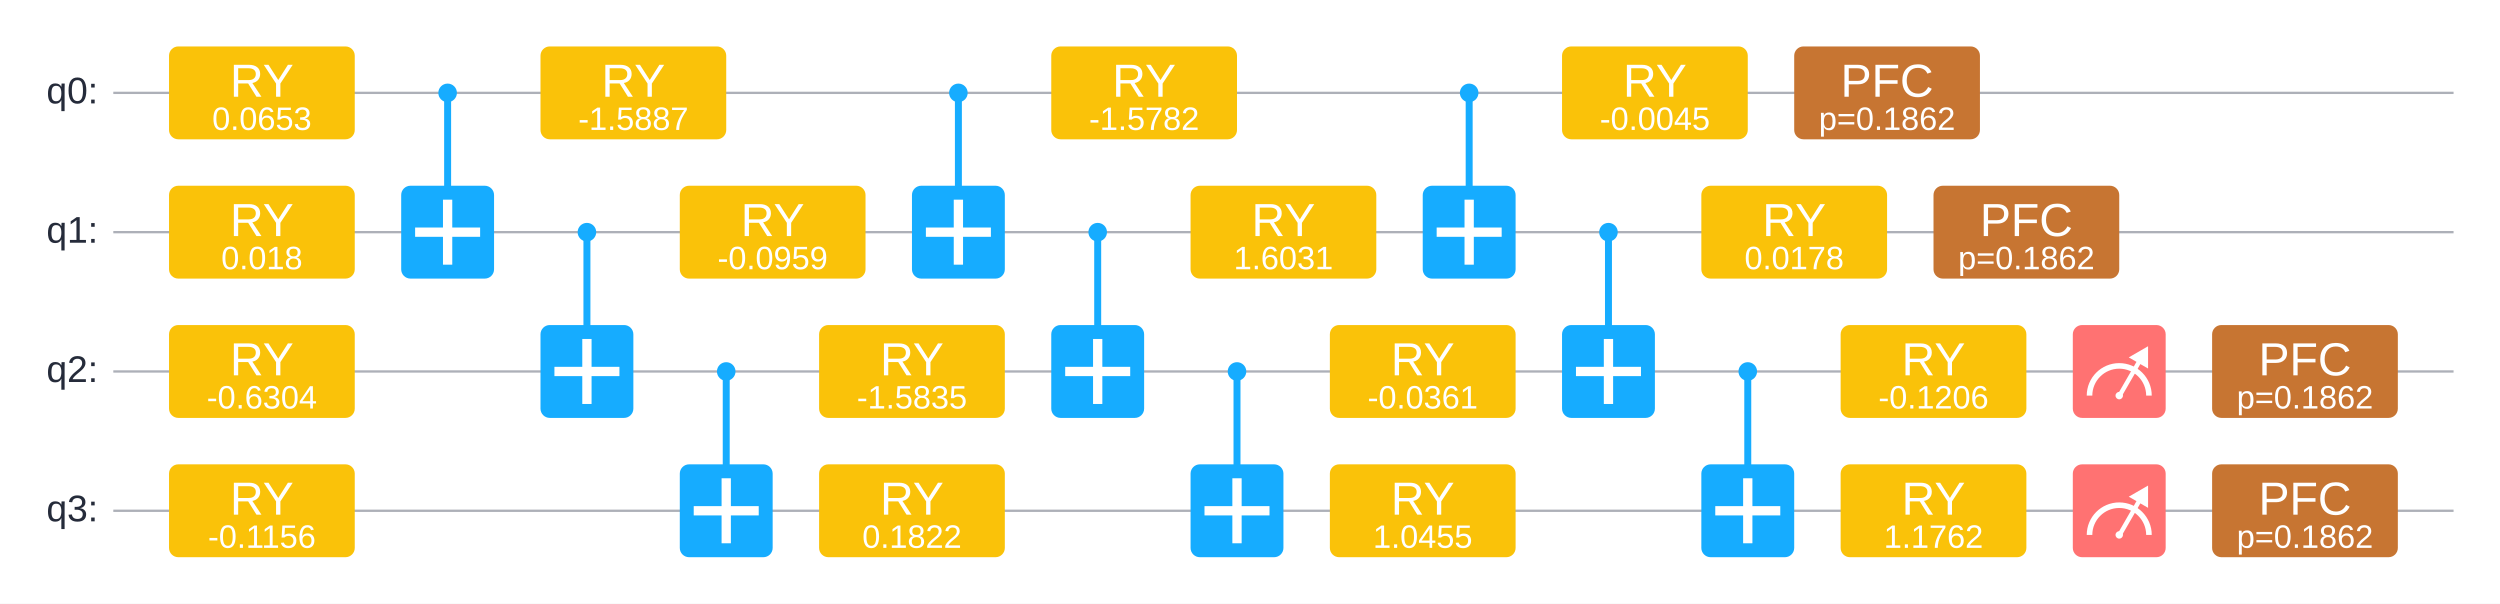
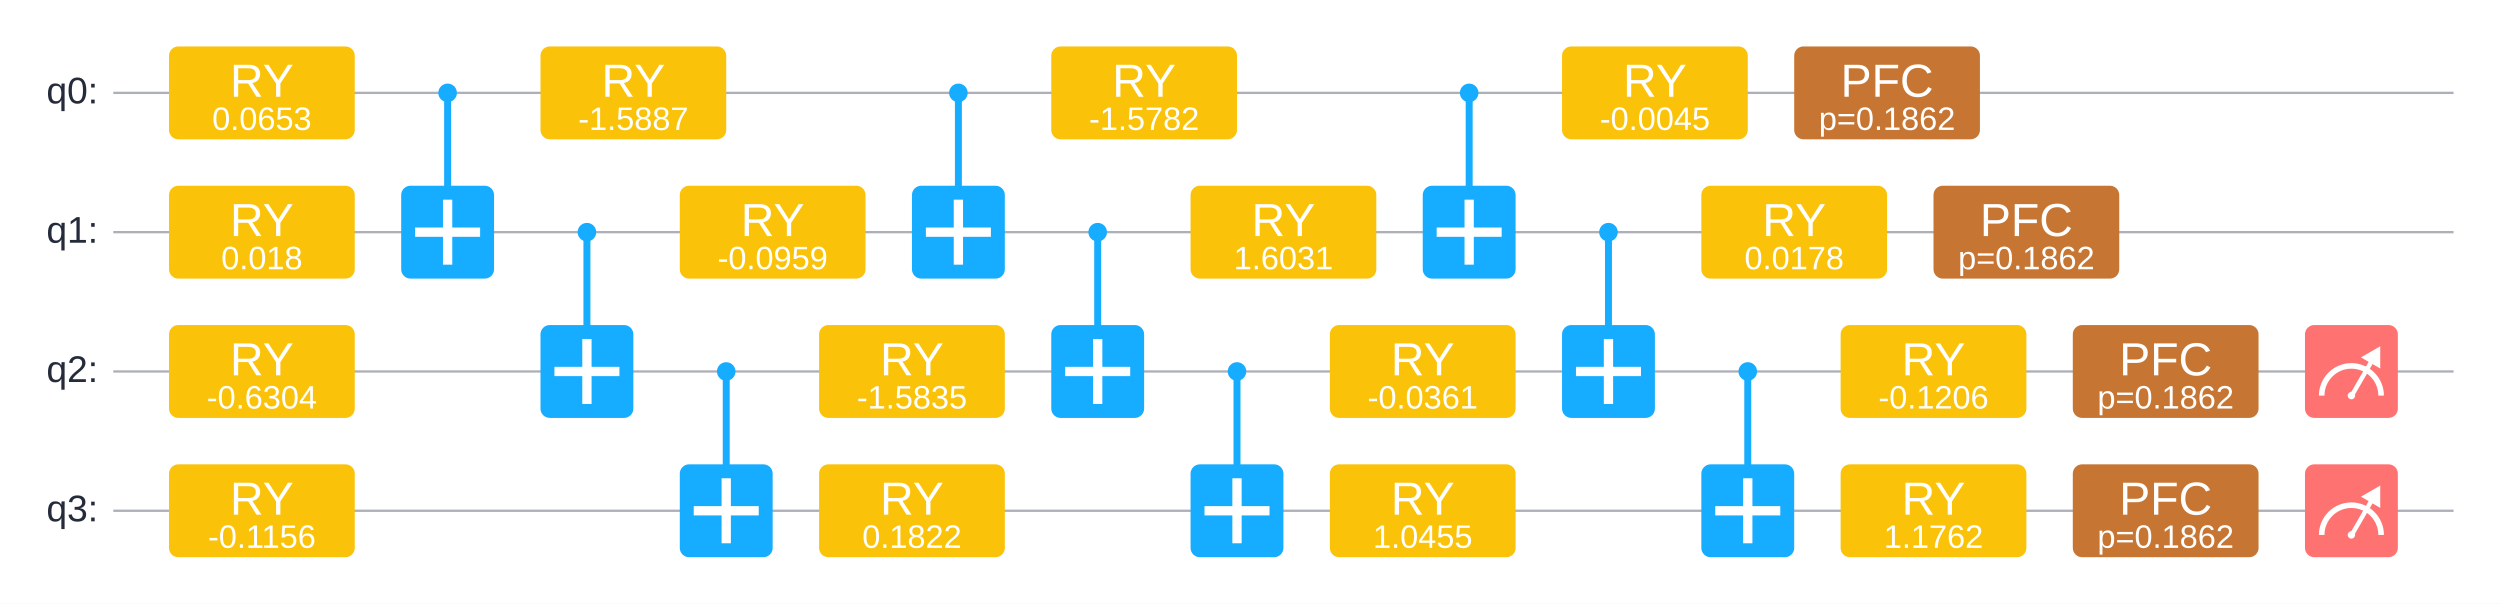
<svg xmlns="http://www.w3.org/2000/svg" width="1076.8" height="260.0">
  <rect x="0" y="0.0" width="1076.8" height="260.0" fill="#ffffff" />
  <text x="20.0" y="40.0" font-size="16px" dominant-baseline="middle" text-anchor="start" font-family="Arial" font-weight="normal" fill="#252b3a">q0: </text>
  <text x="20.0" y="100.0" font-size="16px" dominant-baseline="middle" text-anchor="start" font-family="Arial" font-weight="normal" fill="#252b3a">q1: </text>
  <text x="20.0" y="160.0" font-size="16px" dominant-baseline="middle" text-anchor="start" font-family="Arial" font-weight="normal" fill="#252b3a">q2: </text>
  <text x="20.0" y="220.0" font-size="16px" dominant-baseline="middle" text-anchor="start" font-family="Arial" font-weight="normal" fill="#252b3a">q3: </text>
  <line x1="48.8" x2="1056.8" y1="40.0" y2="40.0" stroke="#adb0b8" stroke-width="1" />
  <line x1="48.8" x2="1056.8" y1="100.0" y2="100.0" stroke="#adb0b8" stroke-width="1" />
  <line x1="48.8" x2="1056.8" y1="160.0" y2="160.0" stroke="#adb0b8" stroke-width="1" />
  <line x1="48.8" x2="1056.8" y1="220.0" y2="220.0" stroke="#adb0b8" stroke-width="1" />
  <rect x="72.8" y="20.0" width="80.0" height="40" rx="4" ry="4" stroke="#ffffff" stroke-width="0" fill="#fac209" fill-opacity="1" />
  <text x="112.8" y="36.0" font-size="20px" dominant-baseline="middle" text-anchor="middle" font-family="Arial" font-weight="normal" fill="#ffffff">RY </text>
  <text x="112.8" y="52.0" font-size="14.0px" dominant-baseline="middle" text-anchor="middle" font-family="Arial" font-weight="normal" fill="#ffffff">0.0653 </text>
  <rect x="72.8" y="80.0" width="80.0" height="40" rx="4" ry="4" stroke="#ffffff" stroke-width="0" fill="#fac209" fill-opacity="1" />
  <text x="112.8" y="96.0" font-size="20px" dominant-baseline="middle" text-anchor="middle" font-family="Arial" font-weight="normal" fill="#ffffff">RY </text>
  <text x="112.8" y="112.0" font-size="14.0px" dominant-baseline="middle" text-anchor="middle" font-family="Arial" font-weight="normal" fill="#ffffff">0.018 </text>
  <rect x="72.8" y="140.0" width="80.0" height="40" rx="4" ry="4" stroke="#ffffff" stroke-width="0" fill="#fac209" fill-opacity="1" />
  <text x="112.8" y="156.0" font-size="20px" dominant-baseline="middle" text-anchor="middle" font-family="Arial" font-weight="normal" fill="#ffffff">RY </text>
  <text x="112.8" y="172.0" font-size="14.0px" dominant-baseline="middle" text-anchor="middle" font-family="Arial" font-weight="normal" fill="#ffffff">-0.6304 </text>
  <rect x="72.8" y="200.0" width="80.0" height="40" rx="4" ry="4" stroke="#ffffff" stroke-width="0" fill="#fac209" fill-opacity="1" />
  <text x="112.8" y="216.0" font-size="20px" dominant-baseline="middle" text-anchor="middle" font-family="Arial" font-weight="normal" fill="#ffffff">RY </text>
  <text x="112.8" y="232.0" font-size="14.0px" dominant-baseline="middle" text-anchor="middle" font-family="Arial" font-weight="normal" fill="#ffffff">-0.1156 </text>
  <circle cx="192.8" cy="40.0" r="4" fill="#16acff" />
  <line x1="192.8" x2="192.8" y1="40.0" y2="100.0" stroke="#16acff" stroke-width="3" />
  <rect x="172.8" y="80.0" width="40" height="40" rx="4" ry="4" stroke="#ffffff" stroke-width="0" fill="#16acff" fill-opacity="1" />
  <line x1="178.8" x2="206.8" y1="100.0" y2="100.0" stroke="#ffffff" stroke-width="4" />
  <line x1="192.8" x2="192.8" y1="86.0" y2="114.0" stroke="#ffffff" stroke-width="4" />
  <circle cx="252.8" cy="100.0" r="4" fill="#16acff" />
  <line x1="252.8" x2="252.8" y1="100.0" y2="160.0" stroke="#16acff" stroke-width="3" />
  <rect x="232.8" y="140.0" width="40" height="40" rx="4" ry="4" stroke="#ffffff" stroke-width="0" fill="#16acff" fill-opacity="1" />
  <line x1="238.8" x2="266.8" y1="160.0" y2="160.0" stroke="#ffffff" stroke-width="4" />
  <line x1="252.8" x2="252.8" y1="146.0" y2="174.0" stroke="#ffffff" stroke-width="4" />
  <circle cx="312.8" cy="160.0" r="4" fill="#16acff" />
  <line x1="312.8" x2="312.8" y1="160.0" y2="220.0" stroke="#16acff" stroke-width="3" />
  <rect x="292.8" y="200.0" width="40" height="40" rx="4" ry="4" stroke="#ffffff" stroke-width="0" fill="#16acff" fill-opacity="1" />
  <line x1="298.8" x2="326.8" y1="220.0" y2="220.0" stroke="#ffffff" stroke-width="4" />
  <line x1="312.8" x2="312.8" y1="206.0" y2="234.0" stroke="#ffffff" stroke-width="4" />
  <rect x="232.8" y="20.0" width="80.0" height="40" rx="4" ry="4" stroke="#ffffff" stroke-width="0" fill="#fac209" fill-opacity="1" />
  <text x="272.8" y="36.0" font-size="20px" dominant-baseline="middle" text-anchor="middle" font-family="Arial" font-weight="normal" fill="#ffffff">RY </text>
  <text x="272.8" y="52.0" font-size="14.0px" dominant-baseline="middle" text-anchor="middle" font-family="Arial" font-weight="normal" fill="#ffffff">-1.5887 </text>
  <rect x="292.8" y="80.0" width="80.0" height="40" rx="4" ry="4" stroke="#ffffff" stroke-width="0" fill="#fac209" fill-opacity="1" />
  <text x="332.8" y="96.0" font-size="20px" dominant-baseline="middle" text-anchor="middle" font-family="Arial" font-weight="normal" fill="#ffffff">RY </text>
  <text x="332.8" y="112.0" font-size="14.0px" dominant-baseline="middle" text-anchor="middle" font-family="Arial" font-weight="normal" fill="#ffffff">-0.0959 </text>
  <rect x="352.8" y="140.0" width="80.0" height="40" rx="4" ry="4" stroke="#ffffff" stroke-width="0" fill="#fac209" fill-opacity="1" />
  <text x="392.8" y="156.0" font-size="20px" dominant-baseline="middle" text-anchor="middle" font-family="Arial" font-weight="normal" fill="#ffffff">RY </text>
  <text x="392.8" y="172.0" font-size="14.0px" dominant-baseline="middle" text-anchor="middle" font-family="Arial" font-weight="normal" fill="#ffffff">-1.5835 </text>
  <rect x="352.8" y="200.0" width="80.0" height="40" rx="4" ry="4" stroke="#ffffff" stroke-width="0" fill="#fac209" fill-opacity="1" />
  <text x="392.8" y="216.0" font-size="20px" dominant-baseline="middle" text-anchor="middle" font-family="Arial" font-weight="normal" fill="#ffffff">RY </text>
  <text x="392.8" y="232.0" font-size="14.0px" dominant-baseline="middle" text-anchor="middle" font-family="Arial" font-weight="normal" fill="#ffffff">0.1822 </text>
  <circle cx="412.8" cy="40.0" r="4" fill="#16acff" />
  <line x1="412.8" x2="412.8" y1="40.0" y2="100.0" stroke="#16acff" stroke-width="3" />
  <rect x="392.8" y="80.0" width="40" height="40" rx="4" ry="4" stroke="#ffffff" stroke-width="0" fill="#16acff" fill-opacity="1" />
  <line x1="398.8" x2="426.8" y1="100.0" y2="100.0" stroke="#ffffff" stroke-width="4" />
  <line x1="412.8" x2="412.8" y1="86.0" y2="114.0" stroke="#ffffff" stroke-width="4" />
  <circle cx="472.8" cy="100.0" r="4" fill="#16acff" />
  <line x1="472.8" x2="472.8" y1="100.0" y2="160.0" stroke="#16acff" stroke-width="3" />
  <rect x="452.8" y="140.0" width="40" height="40" rx="4" ry="4" stroke="#ffffff" stroke-width="0" fill="#16acff" fill-opacity="1" />
  <line x1="458.8" x2="486.8" y1="160.0" y2="160.0" stroke="#ffffff" stroke-width="4" />
  <line x1="472.8" x2="472.8" y1="146.0" y2="174.0" stroke="#ffffff" stroke-width="4" />
  <circle cx="532.8" cy="160.0" r="4" fill="#16acff" />
  <line x1="532.8" x2="532.8" y1="160.0" y2="220.0" stroke="#16acff" stroke-width="3" />
  <rect x="512.8" y="200.0" width="40" height="40" rx="4" ry="4" stroke="#ffffff" stroke-width="0" fill="#16acff" fill-opacity="1" />
  <line x1="518.8" x2="546.8" y1="220.0" y2="220.0" stroke="#ffffff" stroke-width="4" />
  <line x1="532.8" x2="532.8" y1="206.0" y2="234.0" stroke="#ffffff" stroke-width="4" />
  <rect x="452.8" y="20.0" width="80.0" height="40" rx="4" ry="4" stroke="#ffffff" stroke-width="0" fill="#fac209" fill-opacity="1" />
  <text x="492.8" y="36.0" font-size="20px" dominant-baseline="middle" text-anchor="middle" font-family="Arial" font-weight="normal" fill="#ffffff">RY </text>
  <text x="492.8" y="52.0" font-size="14.0px" dominant-baseline="middle" text-anchor="middle" font-family="Arial" font-weight="normal" fill="#ffffff">-1.5782 </text>
  <rect x="512.8" y="80.0" width="80.0" height="40" rx="4" ry="4" stroke="#ffffff" stroke-width="0" fill="#fac209" fill-opacity="1" />
  <text x="552.8" y="96.0" font-size="20px" dominant-baseline="middle" text-anchor="middle" font-family="Arial" font-weight="normal" fill="#ffffff">RY </text>
  <text x="552.8" y="112.0" font-size="14.0px" dominant-baseline="middle" text-anchor="middle" font-family="Arial" font-weight="normal" fill="#ffffff">1.6031 </text>
  <rect x="572.8" y="140.0" width="80.0" height="40" rx="4" ry="4" stroke="#ffffff" stroke-width="0" fill="#fac209" fill-opacity="1" />
  <text x="612.8" y="156.0" font-size="20px" dominant-baseline="middle" text-anchor="middle" font-family="Arial" font-weight="normal" fill="#ffffff">RY </text>
  <text x="612.8" y="172.0" font-size="14.0px" dominant-baseline="middle" text-anchor="middle" font-family="Arial" font-weight="normal" fill="#ffffff">-0.0361 </text>
  <rect x="572.8" y="200.0" width="80.0" height="40" rx="4" ry="4" stroke="#ffffff" stroke-width="0" fill="#fac209" fill-opacity="1" />
  <text x="612.8" y="216.0" font-size="20px" dominant-baseline="middle" text-anchor="middle" font-family="Arial" font-weight="normal" fill="#ffffff">RY </text>
  <text x="612.8" y="232.0" font-size="14.0px" dominant-baseline="middle" text-anchor="middle" font-family="Arial" font-weight="normal" fill="#ffffff">1.0455 </text>
  <circle cx="632.8" cy="40.0" r="4" fill="#16acff" />
  <line x1="632.8" x2="632.8" y1="40.0" y2="100.0" stroke="#16acff" stroke-width="3" />
  <rect x="612.8" y="80.0" width="40" height="40" rx="4" ry="4" stroke="#ffffff" stroke-width="0" fill="#16acff" fill-opacity="1" />
  <line x1="618.8" x2="646.8" y1="100.0" y2="100.0" stroke="#ffffff" stroke-width="4" />
  <line x1="632.8" x2="632.8" y1="86.0" y2="114.0" stroke="#ffffff" stroke-width="4" />
  <circle cx="692.8" cy="100.0" r="4" fill="#16acff" />
  <line x1="692.8" x2="692.8" y1="100.0" y2="160.0" stroke="#16acff" stroke-width="3" />
  <rect x="672.8" y="140.0" width="40" height="40" rx="4" ry="4" stroke="#ffffff" stroke-width="0" fill="#16acff" fill-opacity="1" />
  <line x1="678.8" x2="706.8" y1="160.0" y2="160.0" stroke="#ffffff" stroke-width="4" />
  <line x1="692.8" x2="692.8" y1="146.0" y2="174.0" stroke="#ffffff" stroke-width="4" />
  <circle cx="752.8" cy="160.0" r="4" fill="#16acff" />
  <line x1="752.8" x2="752.8" y1="160.0" y2="220.0" stroke="#16acff" stroke-width="3" />
  <rect x="732.8" y="200.0" width="40" height="40" rx="4" ry="4" stroke="#ffffff" stroke-width="0" fill="#16acff" fill-opacity="1" />
  <line x1="738.8" x2="766.8" y1="220.0" y2="220.0" stroke="#ffffff" stroke-width="4" />
  <line x1="752.8" x2="752.8" y1="206.0" y2="234.0" stroke="#ffffff" stroke-width="4" />
  <rect x="672.8" y="20.0" width="80.0" height="40" rx="4" ry="4" stroke="#ffffff" stroke-width="0" fill="#fac209" fill-opacity="1" />
  <text x="712.8" y="36.0" font-size="20px" dominant-baseline="middle" text-anchor="middle" font-family="Arial" font-weight="normal" fill="#ffffff">RY </text>
  <text x="712.8" y="52.0" font-size="14.0px" dominant-baseline="middle" text-anchor="middle" font-family="Arial" font-weight="normal" fill="#ffffff">-0.0045 </text>
  <rect x="732.8" y="80.0" width="80.0" height="40" rx="4" ry="4" stroke="#ffffff" stroke-width="0" fill="#fac209" fill-opacity="1" />
  <text x="772.8" y="96.0" font-size="20px" dominant-baseline="middle" text-anchor="middle" font-family="Arial" font-weight="normal" fill="#ffffff">RY </text>
  <text x="772.8" y="112.0" font-size="14.0px" dominant-baseline="middle" text-anchor="middle" font-family="Arial" font-weight="normal" fill="#ffffff">0.0178 </text>
  <rect x="792.8" y="140.0" width="80.0" height="40" rx="4" ry="4" stroke="#ffffff" stroke-width="0" fill="#fac209" fill-opacity="1" />
  <text x="832.8" y="156.0" font-size="20px" dominant-baseline="middle" text-anchor="middle" font-family="Arial" font-weight="normal" fill="#ffffff">RY </text>
  <text x="832.8" y="172.0" font-size="14.0px" dominant-baseline="middle" text-anchor="middle" font-family="Arial" font-weight="normal" fill="#ffffff">-0.1206 </text>
  <rect x="792.8" y="200.0" width="80.0" height="40" rx="4" ry="4" stroke="#ffffff" stroke-width="0" fill="#fac209" fill-opacity="1" />
  <text x="832.8" y="216.0" font-size="20px" dominant-baseline="middle" text-anchor="middle" font-family="Arial" font-weight="normal" fill="#ffffff">RY </text>
  <text x="832.8" y="232.0" font-size="14.0px" dominant-baseline="middle" text-anchor="middle" font-family="Arial" font-weight="normal" fill="#ffffff">1.1762 </text>
-   <rect x="892.8" y="140.0" width="40" height="40" rx="4" ry="4" stroke="#ffffff" stroke-width="0" fill="#ff7272" fill-opacity="1" />
-   <circle cx="912.8" cy="170.4" r="1.6" fill="#ffffff" />
-   <path d="M 900.0 170.4 A 12.8 12.8 0 0 1 925.6 170.4" stroke="#ffffff" stroke-width="2.4" fill-opacity="0" />
-   <path d="M 916.902 153.935 L 925.216 149.135 L 925.216 158.735 L 921.89 156.815 L 914.047 170.4 L 912.384 169.44 L 920.227 155.855 Z" fill="#ffffff" />
-   <rect x="892.8" y="200.0" width="40" height="40" rx="4" ry="4" stroke="#ffffff" stroke-width="0" fill="#ff7272" fill-opacity="1" />
-   <circle cx="912.8" cy="230.4" r="1.6" fill="#ffffff" />
-   <path d="M 900.0 230.4 A 12.8 12.8 0 0 1 925.6 230.4" stroke="#ffffff" stroke-width="2.4" fill-opacity="0" />
-   <path d="M 916.902 213.935 L 925.216 209.135 L 925.216 218.735 L 921.89 216.815 L 914.047 230.4 L 912.384 229.44 L 920.227 215.855 Z" fill="#ffffff" />
  <rect x="772.8" y="20.0" width="80.0" height="40" rx="4" ry="4" stroke="#ffffff" stroke-width="0" fill="#c77532" fill-opacity="1" />
  <text x="812.8" y="36.0" font-size="20px" dominant-baseline="middle" text-anchor="middle" font-family="Arial" font-weight="normal" fill="#ffffff">PFC </text>
  <text x="812.8" y="52.0" font-size="14.0px" dominant-baseline="middle" text-anchor="middle" font-family="Arial" font-weight="normal" fill="#ffffff">p=0.1862 </text>
  <rect x="832.8" y="80.0" width="80.0" height="40" rx="4" ry="4" stroke="#ffffff" stroke-width="0" fill="#c77532" fill-opacity="1" />
  <text x="872.8" y="96.0" font-size="20px" dominant-baseline="middle" text-anchor="middle" font-family="Arial" font-weight="normal" fill="#ffffff">PFC </text>
  <text x="872.8" y="112.0" font-size="14.0px" dominant-baseline="middle" text-anchor="middle" font-family="Arial" font-weight="normal" fill="#ffffff">p=0.1862 </text>
-   <rect x="952.8" y="140.0" width="80.0" height="40" rx="4" ry="4" stroke="#ffffff" stroke-width="0" fill="#c77532" fill-opacity="1" />
-   <text x="992.8" y="156.0" font-size="20px" dominant-baseline="middle" text-anchor="middle" font-family="Arial" font-weight="normal" fill="#ffffff">PFC </text>
-   <text x="992.8" y="172.0" font-size="14.0px" dominant-baseline="middle" text-anchor="middle" font-family="Arial" font-weight="normal" fill="#ffffff">p=0.1862 </text>
-   <rect x="952.8" y="200.0" width="80.0" height="40" rx="4" ry="4" stroke="#ffffff" stroke-width="0" fill="#c77532" fill-opacity="1" />
-   <text x="992.8" y="216.0" font-size="20px" dominant-baseline="middle" text-anchor="middle" font-family="Arial" font-weight="normal" fill="#ffffff">PFC </text>
-   <text x="992.8" y="232.0" font-size="14.0px" dominant-baseline="middle" text-anchor="middle" font-family="Arial" font-weight="normal" fill="#ffffff">p=0.1862 </text>
+   <rect x="892.8" y="140.0" width="80.0" height="40" rx="4" ry="4" stroke="#ffffff" stroke-width="0" fill="#c77532" fill-opacity="1" />
+   <text x="932.8" y="156.0" font-size="20px" dominant-baseline="middle" text-anchor="middle" font-family="Arial" font-weight="normal" fill="#ffffff">PFC </text>
+   <text x="932.8" y="172.0" font-size="14.0px" dominant-baseline="middle" text-anchor="middle" font-family="Arial" font-weight="normal" fill="#ffffff">p=0.1862 </text>
+   <rect x="892.8" y="200.0" width="80.0" height="40" rx="4" ry="4" stroke="#ffffff" stroke-width="0" fill="#c77532" fill-opacity="1" />
+   <text x="932.8" y="216.0" font-size="20px" dominant-baseline="middle" text-anchor="middle" font-family="Arial" font-weight="normal" fill="#ffffff">PFC </text>
+   <text x="932.8" y="232.0" font-size="14.0px" dominant-baseline="middle" text-anchor="middle" font-family="Arial" font-weight="normal" fill="#ffffff">p=0.1862 </text>
+   <rect x="992.8" y="140.0" width="40" height="40" rx="4" ry="4" stroke="#ffffff" stroke-width="0" fill="#ff7272" fill-opacity="1" />
+   <circle cx="1012.8" cy="170.4" r="1.6" fill="#ffffff" />
+   <path d="M 1000.0 170.4 A 12.8 12.8 0 0 1 1025.6 170.4" stroke="#ffffff" stroke-width="2.4" fill-opacity="0" />
+   <path d="M 1016.902 153.935 L 1025.216 149.135 L 1025.216 158.735 L 1021.89 156.815 L 1014.047 170.4 L 1012.384 169.44 L 1020.227 155.855 Z" fill="#ffffff" />
+   <rect x="992.8" y="200.0" width="40" height="40" rx="4" ry="4" stroke="#ffffff" stroke-width="0" fill="#ff7272" fill-opacity="1" />
+   <circle cx="1012.8" cy="230.4" r="1.6" fill="#ffffff" />
+   <path d="M 1000.0 230.4 A 12.8 12.8 0 0 1 1025.6 230.4" stroke="#ffffff" stroke-width="2.4" fill-opacity="0" />
+   <path d="M 1016.902 213.935 L 1025.216 209.135 L 1025.216 218.735 L 1021.89 216.815 L 1014.047 230.4 L 1012.384 229.44 L 1020.227 215.855 Z" fill="#ffffff" />
</svg>
